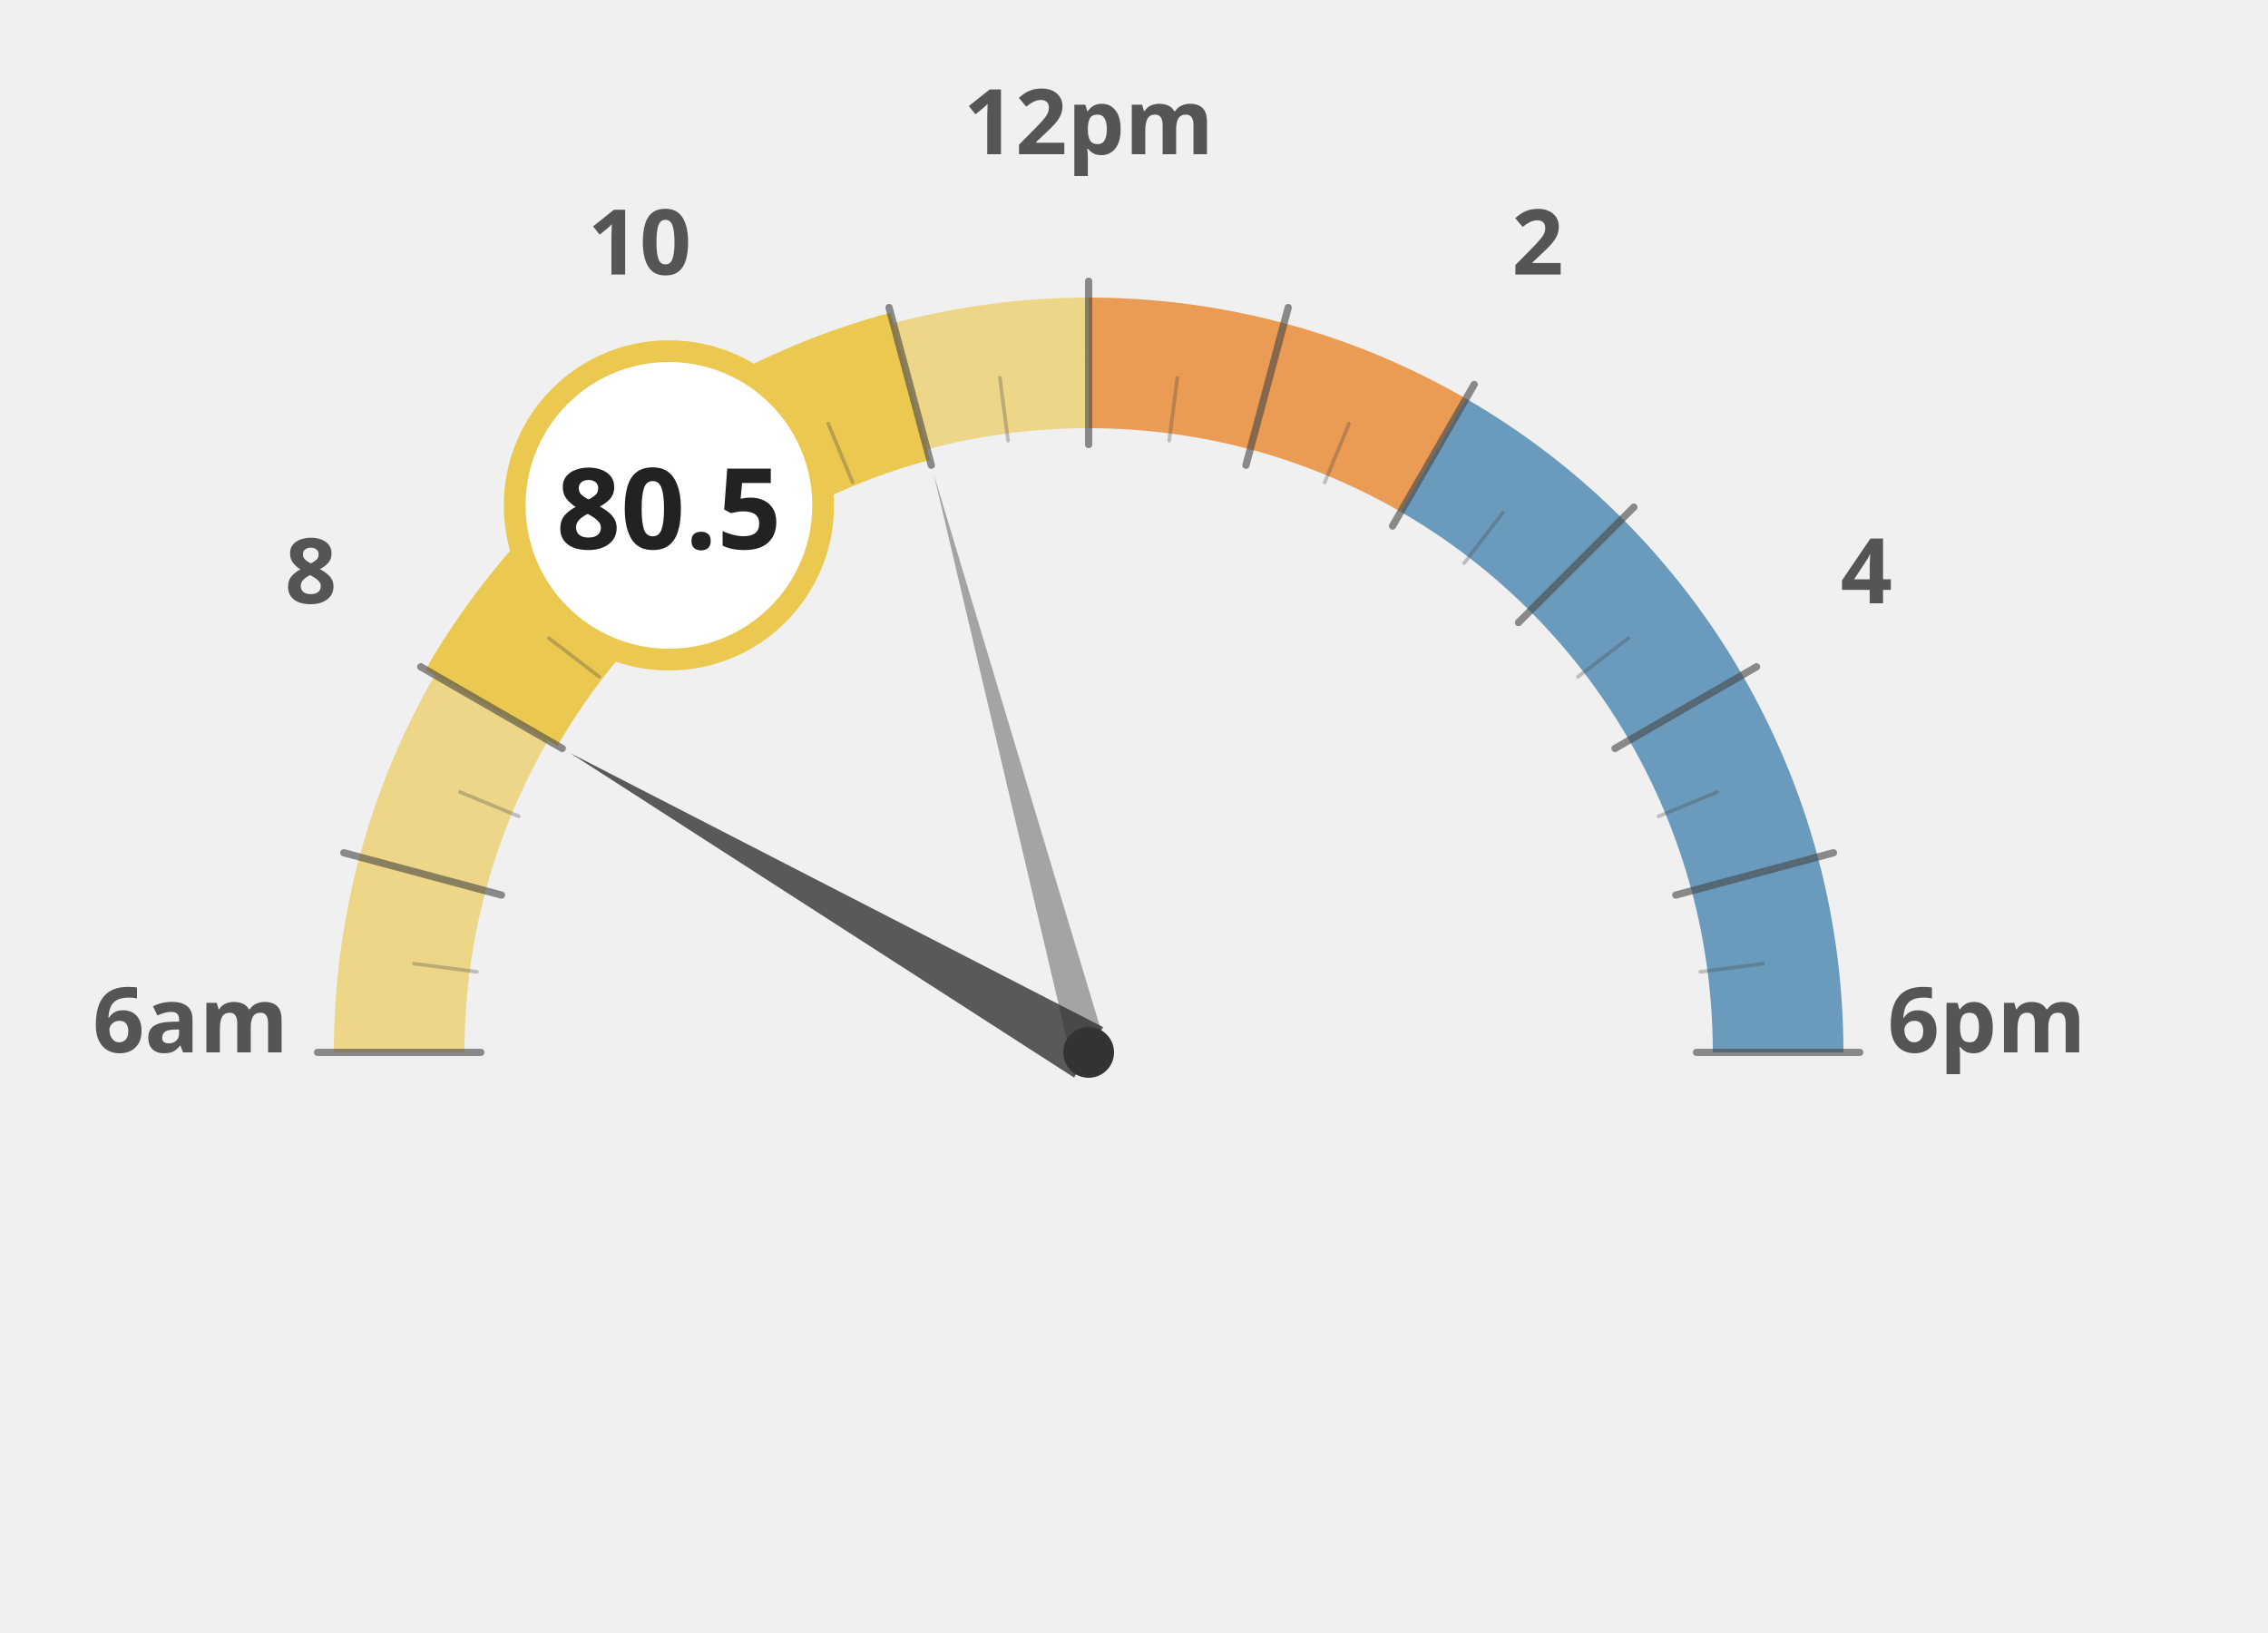
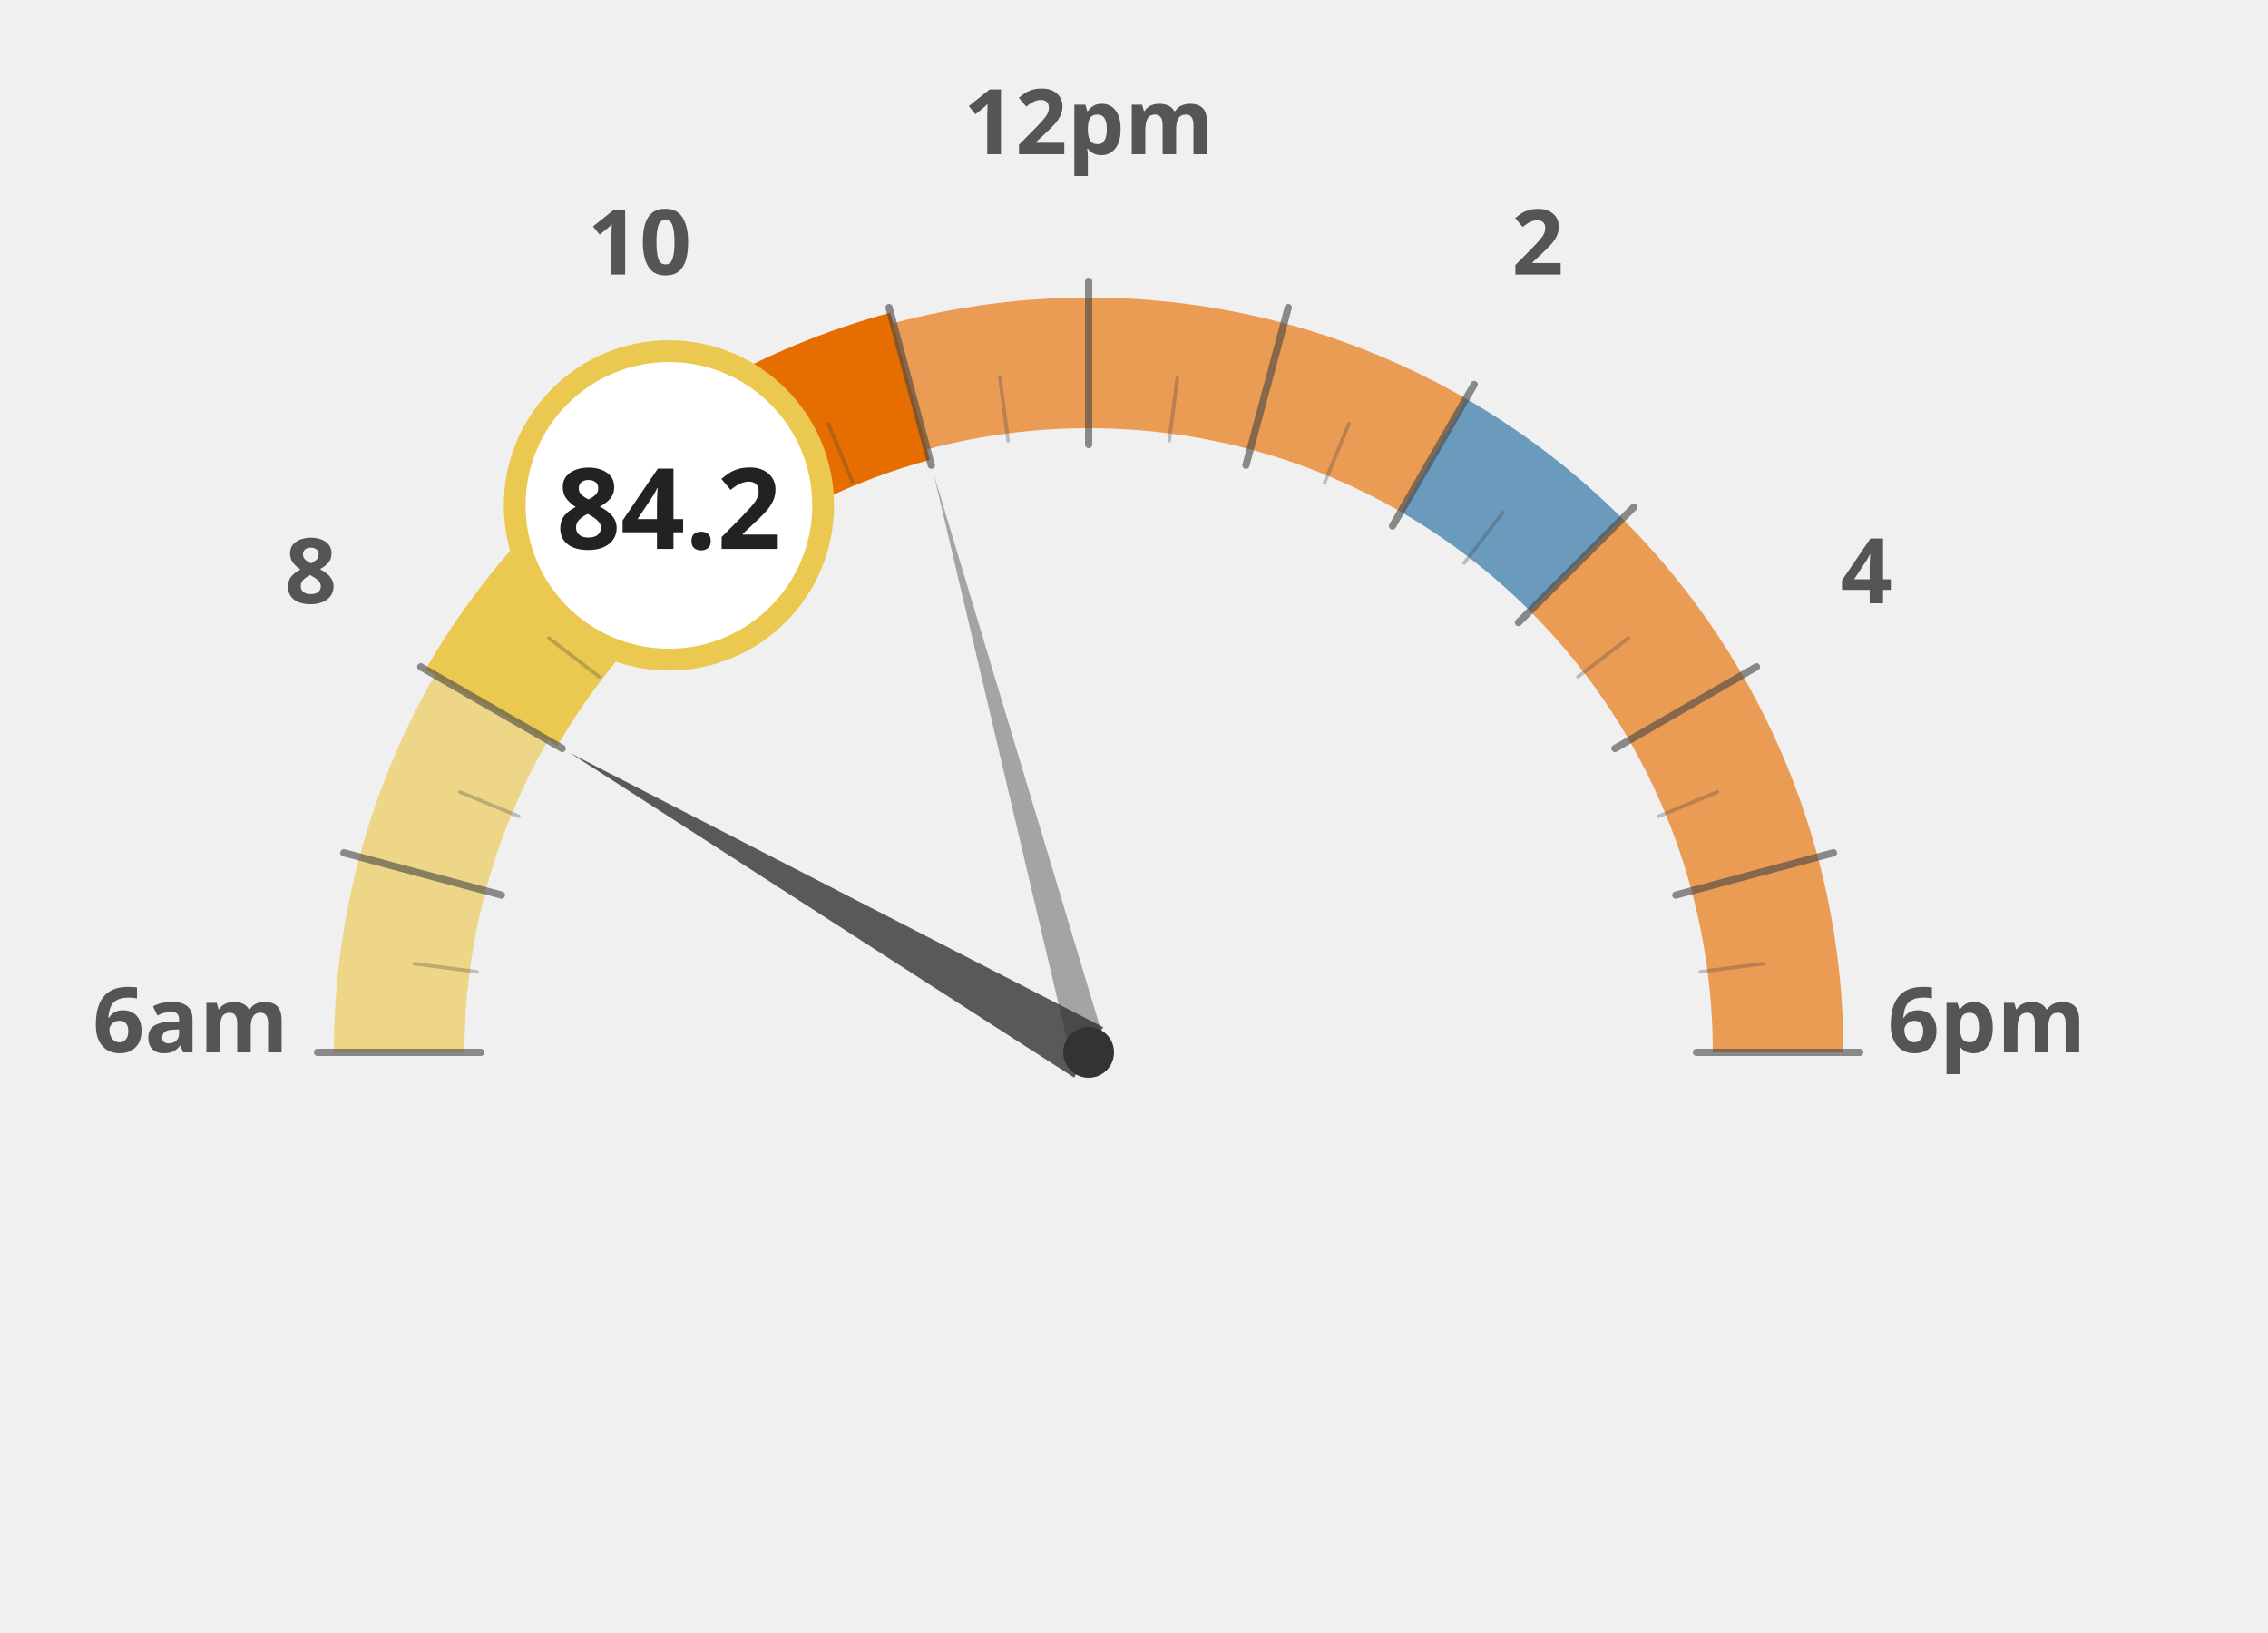
<svg xmlns="http://www.w3.org/2000/svg" width="100%" height="100%" viewBox="0 0 1250 900">
  <g transform="translate(100, 100)">
    <path d="M 120.0 480.0 A 380 380 0 0 1 132.9 381.6" fill="none" stroke="#ebc850" stroke-width="72" stroke-opacity="0.65" />
    <path d="M 132.9 381.6 A 380 380 0 0 1 170.9 290.0" fill="none" stroke="#ebc850" stroke-width="72" stroke-opacity="0.65" />
    <path d="M 170.9 290.0 A 380 380 0 0 1 231.3 211.3" fill="none" stroke="#ebc850" stroke-width="72" stroke-opacity="1.0" />
    <path d="M 231.3 211.3 A 380 380 0 0 1 310.0 150.9" fill="none" stroke="#ebc850" stroke-width="72" stroke-opacity="1.0" />
-     <path d="M 310.0 150.9 A 380 380 0 0 1 401.6 112.9" fill="none" stroke="#ebc850" stroke-width="72" stroke-opacity="1.0" />
-     <path d="M 401.6 112.9 A 380 380 0 0 1 500.0 100.0" fill="none" stroke="#ebc850" stroke-width="72" stroke-opacity="0.65" />
+     <path d="M 310.0 150.9 A 380 380 0 0 1 401.6 112.9" fill="none" stroke="#e66e00" stroke-width="72" stroke-opacity="1.0" />
+     <path d="M 401.6 112.9 A 380 380 0 0 1 500.0 100.0" fill="none" stroke="#e66e00" stroke-width="72" stroke-opacity="0.65" />
    <path d="M 500.0 100.0 A 380 380 0 0 1 598.4 112.9" fill="none" stroke="#e66e00" stroke-width="72" stroke-opacity="0.65" />
    <path d="M 598.4 112.9 A 380 380 0 0 1 690.0 150.9" fill="none" stroke="#e66e00" stroke-width="72" stroke-opacity="0.65" />
    <path d="M 690.0 150.9 A 380 380 0 0 1 768.7 211.3" fill="none" stroke="#236ea0" stroke-width="72" stroke-opacity="0.65" />
-     <path d="M 768.7 211.3 A 380 380 0 0 1 829.1 290.0" fill="none" stroke="#236ea0" stroke-width="72" stroke-opacity="0.65" />
-     <path d="M 829.1 290.0 A 380 380 0 0 1 867.1 381.6" fill="none" stroke="#236ea0" stroke-width="72" stroke-opacity="0.65" />
-     <path d="M 867.1 381.6 A 380 380 0 0 1 880.0 480.0" fill="none" stroke="#236ea0" stroke-width="72" stroke-opacity="0.65" />
+     <path d="M 768.7 211.3 A 380 380 0 0 1 829.1 290.0" fill="none" stroke="#e66e00" stroke-width="72" stroke-opacity="0.65" />
+     <path d="M 829.1 290.0 A 380 380 0 0 1 867.1 381.6" fill="none" stroke="#e66e00" stroke-width="72" stroke-opacity="0.65" />
+     <path d="M 867.1 381.6 A 380 380 0 0 1 880.0 480.0" fill="none" stroke="#e66e00" stroke-width="72" stroke-opacity="0.65" />
    <text x="5.0" y="480" text-anchor="middle" font-family="Montserrat, sans-serif" font-size="50" font-weight="900" fill="#555">6am</text>
    <text x="71.317" y="232.5" text-anchor="middle" font-family="Montserrat, sans-serif" font-size="50" font-weight="900" fill="#555">8</text>
    <text x="252.5" y="51.317" text-anchor="middle" font-family="Montserrat, sans-serif" font-size="50" font-weight="900" fill="#555">10</text>
    <text x="500" y="-15.0" text-anchor="middle" font-family="Montserrat, sans-serif" font-size="50" font-weight="900" fill="#555">12pm</text>
    <text x="747.5" y="51.317" text-anchor="middle" font-family="Montserrat, sans-serif" font-size="50" font-weight="900" fill="#555">2</text>
    <text x="928.683" y="232.5" text-anchor="middle" font-family="Montserrat, sans-serif" font-size="50" font-weight="900" fill="#555">4</text>
    <text x="995.0" y="480.0" text-anchor="middle" font-family="Montserrat, sans-serif" font-size="50" font-weight="900" fill="#555">6pm</text>
    <path d="M 170.9 290.0 A 380 380 0 0 1 231.3 211.3" fill="none" stroke="#ebc850" stroke-width="84" stroke-linecap="butt" />
    <path d="M 231.3 211.3 A 380 380 0 0 1 310.0 150.9" fill="none" stroke="#ebc850" stroke-width="84" stroke-linecap="butt" />
-     <path d="M 310.0 150.9 A 380 380 0 0 1 401.6 112.9" fill="none" stroke="#ebc850" stroke-width="84" stroke-linecap="butt" />
+     <path d="M 310.0 150.9 A 380 380 0 0 1 401.6 112.9" fill="none" stroke="#e66e00" stroke-width="84" stroke-linecap="butt" />
    <line x1="165.0" y1="480.0" x2="75.0" y2="480.0" stroke="#444" stroke-width="4" stroke-linecap="round" opacity="0.6" />
    <line x1="162.9" y1="435.6" x2="128.2" y2="431.1" stroke="#444" stroke-width="2" stroke-linecap="round" opacity="0.3" />
    <line x1="176.4" y1="393.3" x2="89.5" y2="370.0" stroke="#444" stroke-width="4" stroke-linecap="round" opacity="0.6" />
    <line x1="185.9" y1="349.9" x2="153.5" y2="336.5" stroke="#444" stroke-width="2" stroke-linecap="round" opacity="0.3" />
    <line x1="209.9" y1="312.5" x2="131.9" y2="267.5" stroke="#444" stroke-width="4" stroke-linecap="round" opacity="0.6" />
    <line x1="230.3" y1="273.0" x2="202.5" y2="251.7" stroke="#444" stroke-width="2" stroke-linecap="round" opacity="0.3" />
    <line x1="263.1" y1="243.1" x2="199.5" y2="179.5" stroke="#444" stroke-width="4" stroke-linecap="round" opacity="0.6" />
    <line x1="293.0" y1="210.3" x2="271.7" y2="182.5" stroke="#444" stroke-width="2" stroke-linecap="round" opacity="0.3" />
    <line x1="332.5" y1="189.9" x2="287.5" y2="111.9" stroke="#444" stroke-width="4" stroke-linecap="round" opacity="0.6" />
    <line x1="369.9" y1="165.9" x2="356.5" y2="133.5" stroke="#444" stroke-width="2" stroke-linecap="round" opacity="0.3" />
    <line x1="413.3" y1="156.4" x2="390.0" y2="69.5" stroke="#444" stroke-width="4" stroke-linecap="round" opacity="0.6" />
    <line x1="455.6" y1="142.9" x2="451.1" y2="108.2" stroke="#444" stroke-width="2" stroke-linecap="round" opacity="0.3" />
    <line x1="500.0" y1="145.0" x2="500.0" y2="55.0" stroke="#444" stroke-width="4" stroke-linecap="round" opacity="0.6" />
    <line x1="544.4" y1="142.9" x2="548.9" y2="108.2" stroke="#444" stroke-width="2" stroke-linecap="round" opacity="0.3" />
    <line x1="586.7" y1="156.4" x2="610.0" y2="69.5" stroke="#444" stroke-width="4" stroke-linecap="round" opacity="0.6" />
    <line x1="630.1" y1="165.9" x2="643.5" y2="133.5" stroke="#444" stroke-width="2" stroke-linecap="round" opacity="0.3" />
    <line x1="667.5" y1="189.9" x2="712.5" y2="111.9" stroke="#444" stroke-width="4" stroke-linecap="round" opacity="0.6" />
    <line x1="707.0" y1="210.3" x2="728.3" y2="182.5" stroke="#444" stroke-width="2" stroke-linecap="round" opacity="0.3" />
    <line x1="736.9" y1="243.1" x2="800.5" y2="179.5" stroke="#444" stroke-width="4" stroke-linecap="round" opacity="0.6" />
    <line x1="769.7" y1="273.0" x2="797.5" y2="251.7" stroke="#444" stroke-width="2" stroke-linecap="round" opacity="0.3" />
    <line x1="790.1" y1="312.5" x2="868.1" y2="267.5" stroke="#444" stroke-width="4" stroke-linecap="round" opacity="0.6" />
    <line x1="814.1" y1="349.9" x2="846.5" y2="336.5" stroke="#444" stroke-width="2" stroke-linecap="round" opacity="0.3" />
    <line x1="823.6" y1="393.3" x2="910.5" y2="370.0" stroke="#444" stroke-width="4" stroke-linecap="round" opacity="0.6" />
    <line x1="837.1" y1="435.6" x2="871.8" y2="431.1" stroke="#444" stroke-width="2" stroke-linecap="round" opacity="0.3" />
    <line x1="835.0" y1="480.0" x2="925.0" y2="480.0" stroke="#444" stroke-width="4" stroke-linecap="round" opacity="0.6" />
    <polygon points="214.2,315.0 492.0,493.9 508.0,466.1" fill="#333" opacity="0.8" />
    <polygon points="414.6,161.2 490.3,482.6 509.7,477.4" fill="#333" opacity="0.4" />
    <circle cx="500" cy="480" r="14" fill="#333" />
    <circle cx="268.671" cy="178.526" r="85" fill="white" stroke="#ebc850" stroke-width="12" />
-     <text x="268.671" y="202.526" text-anchor="middle" font-family="Montserrat, sans-serif" font-size="62" font-weight="800" fill="#222">80.5</text>
+     <text x="268.671" y="202.526" text-anchor="middle" font-family="Montserrat, sans-serif" font-size="62" font-weight="800" fill="#222">84.2</text>
  </g>
</svg>
